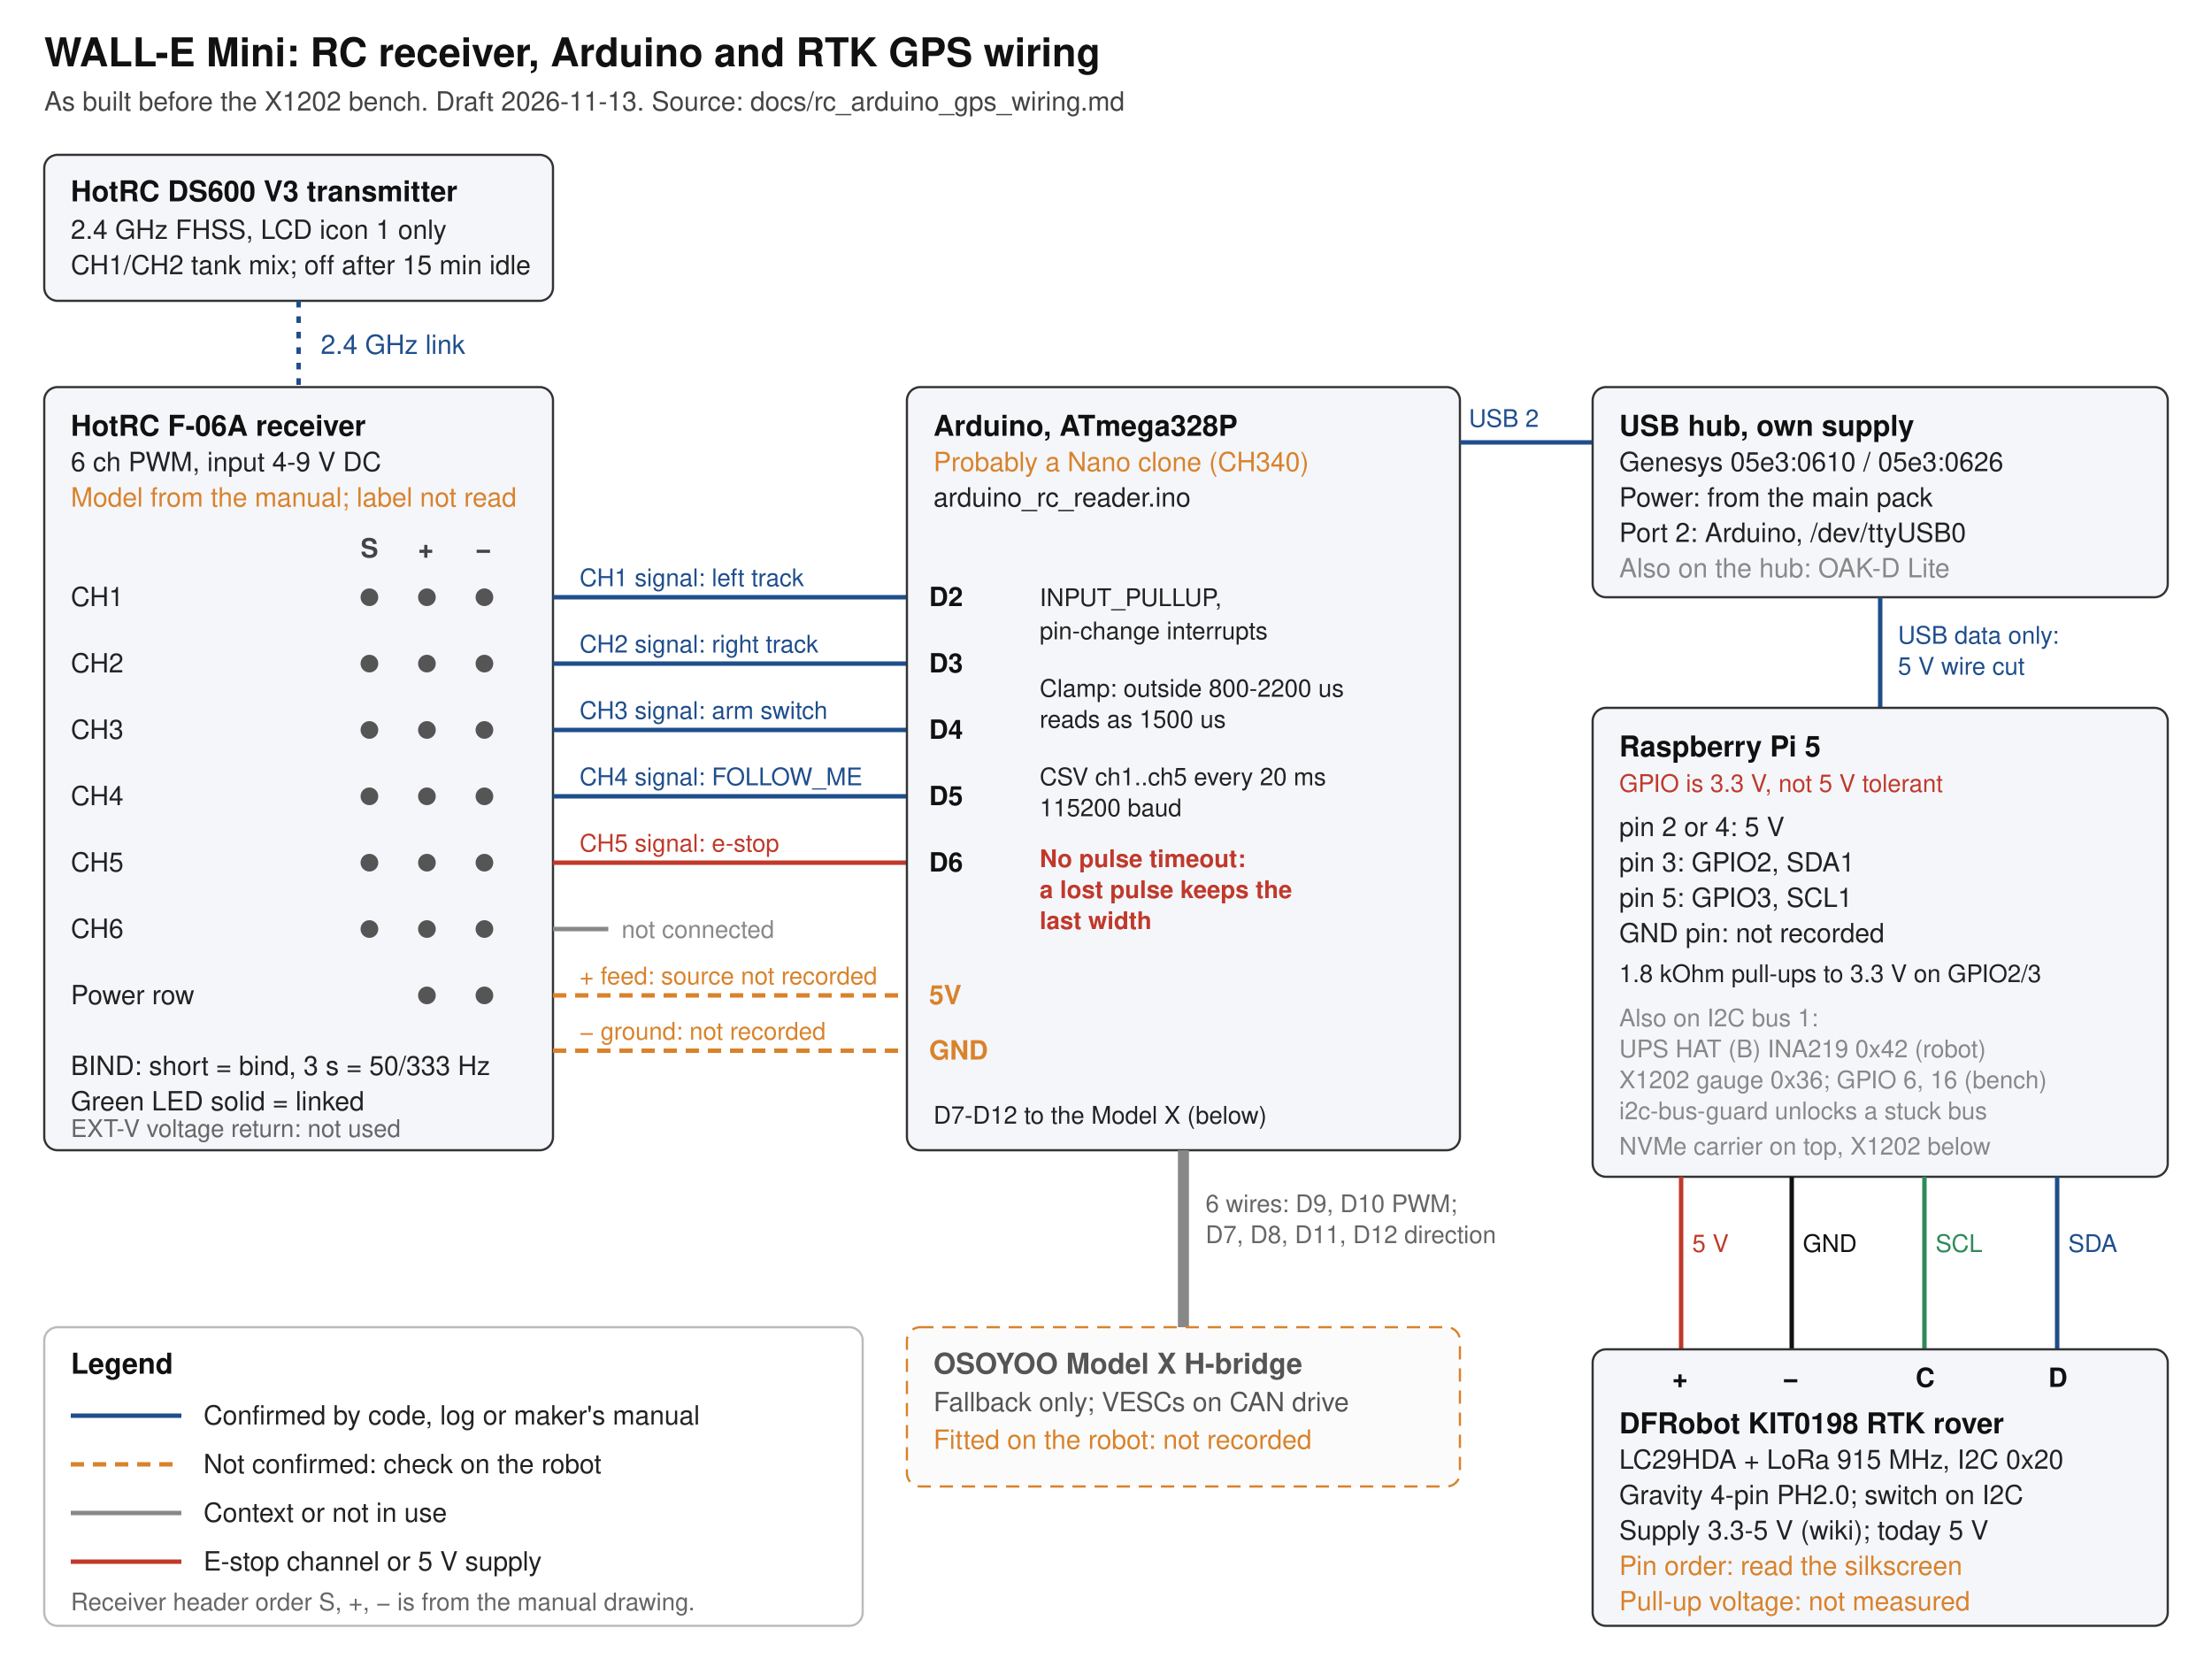
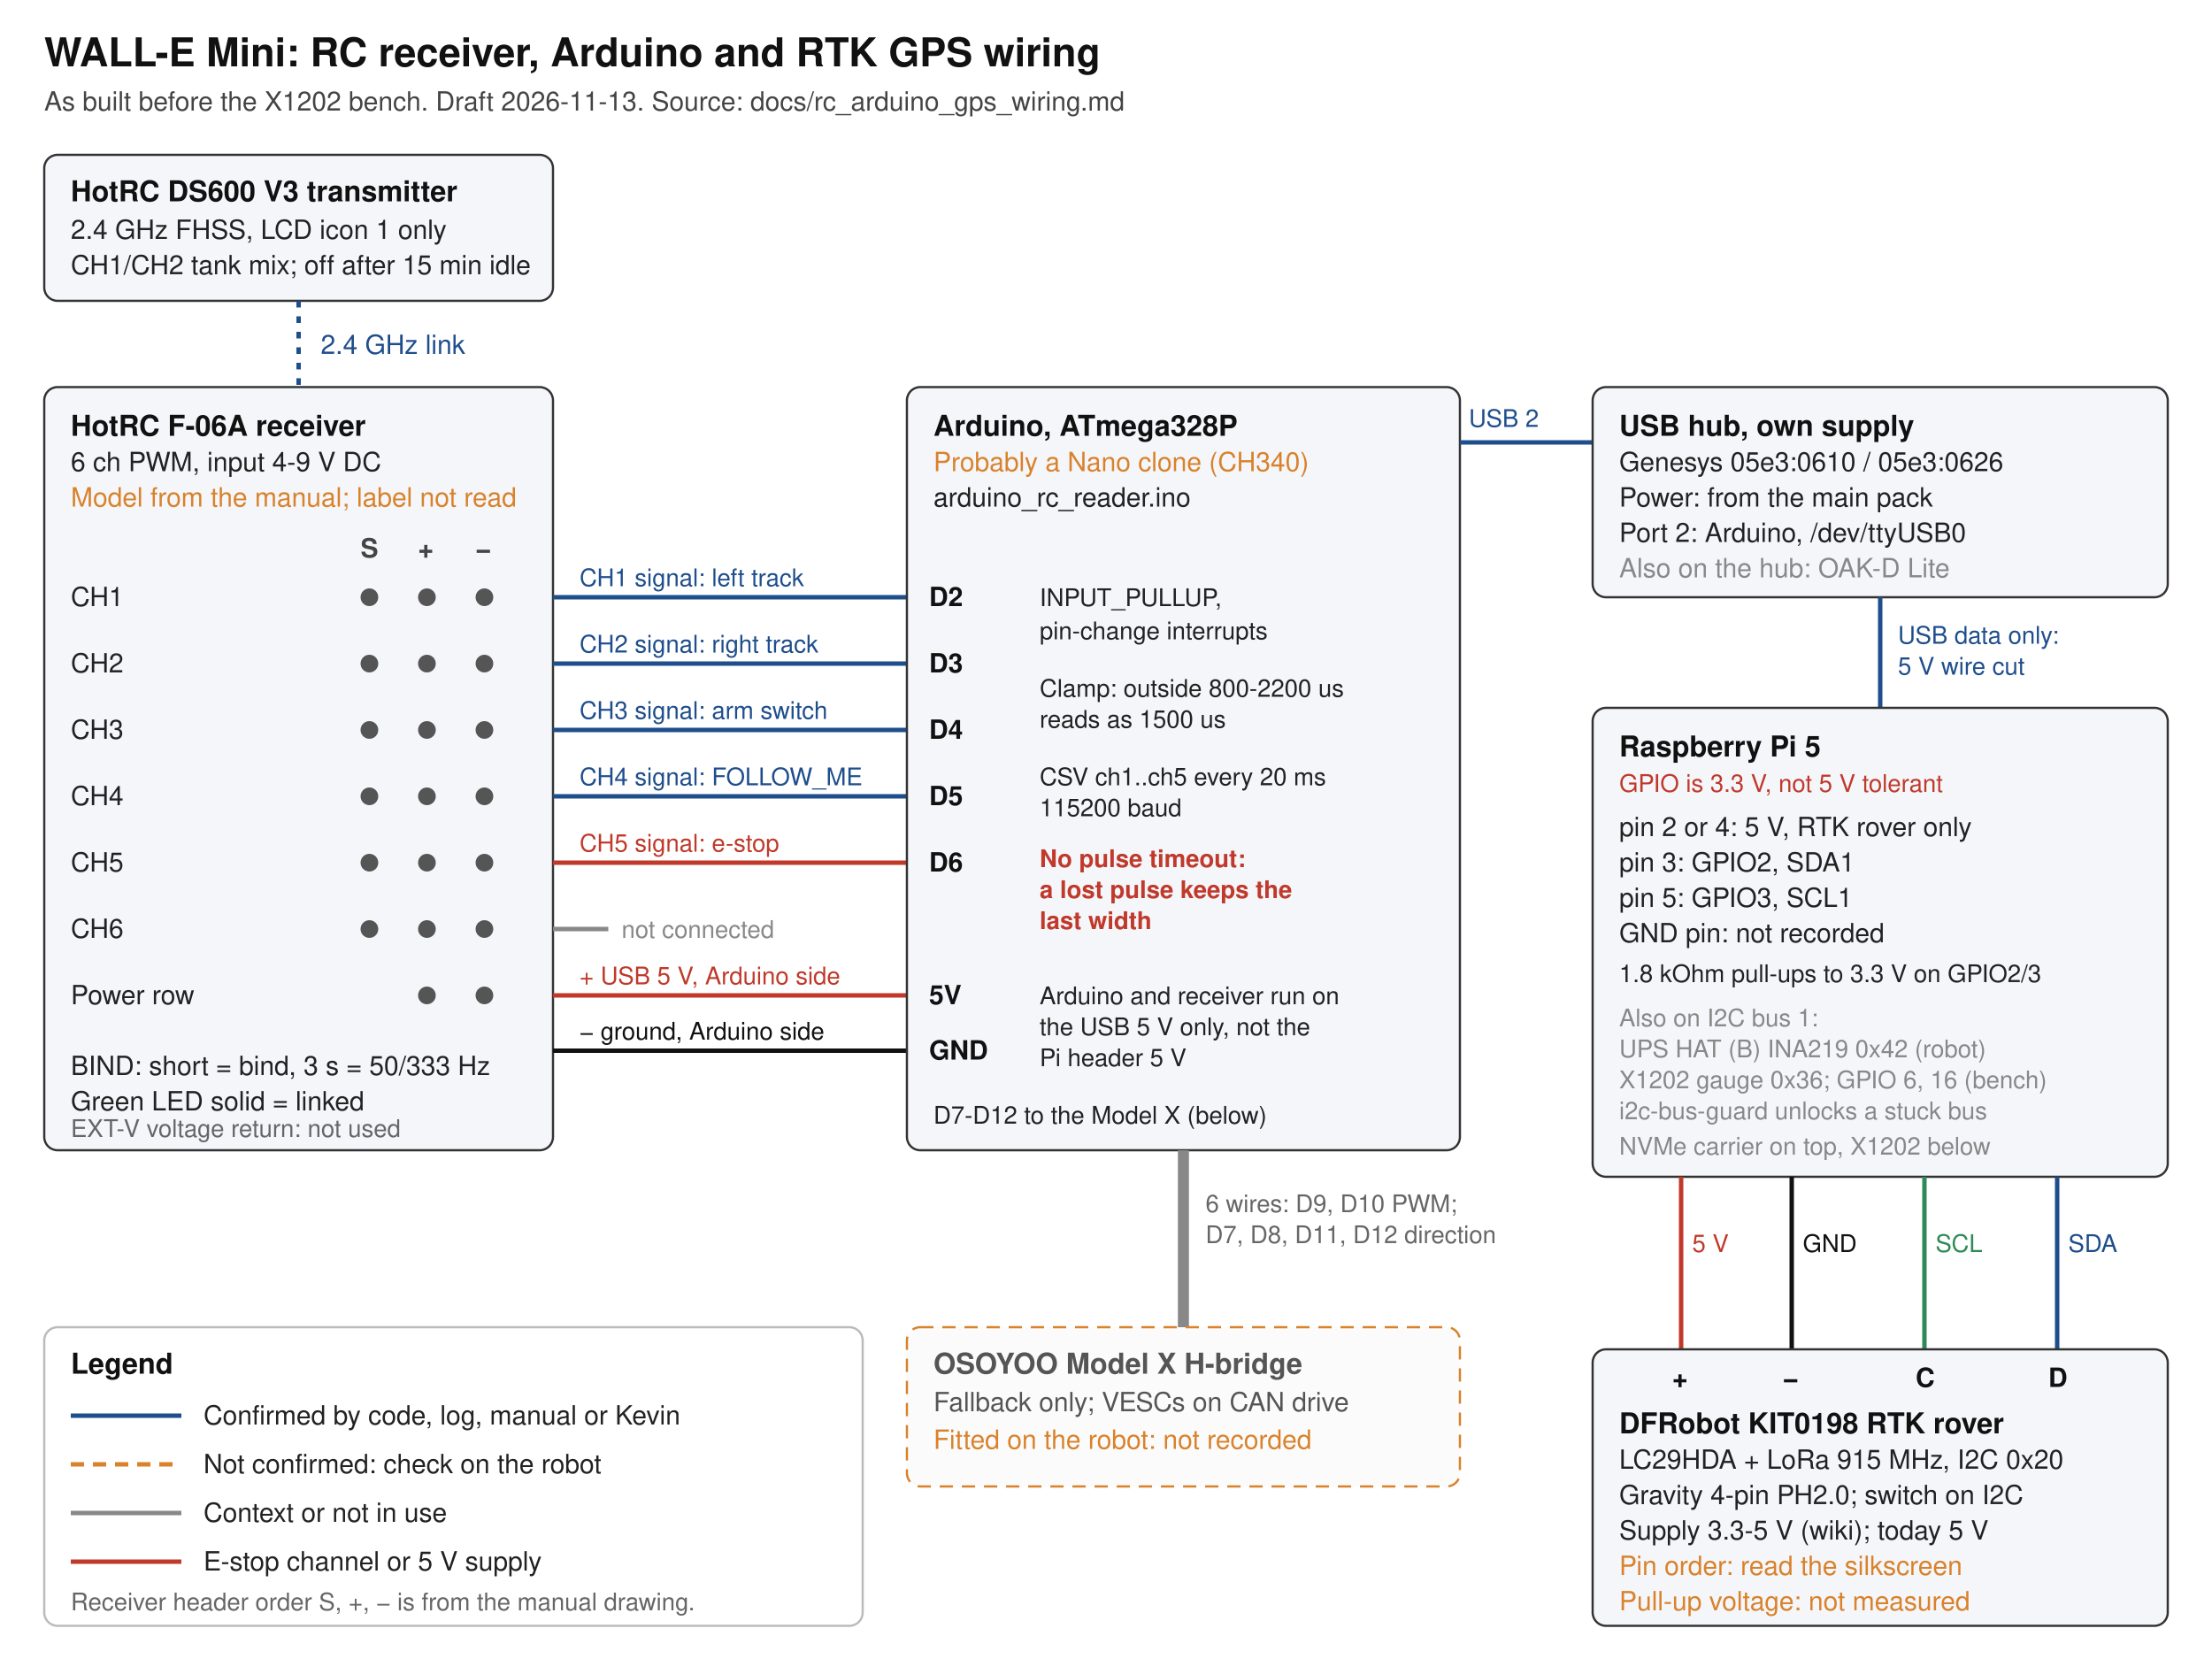
<svg xmlns="http://www.w3.org/2000/svg" viewBox="0 0 1000 750" width="1000" height="750" font-family="Helvetica, Arial, sans-serif" font-size="12">
  <rect x="0" y="0" width="1000" height="750" fill="#ffffff" />
  <text x="20" y="30" font-size="18" font-weight="bold" fill="#111">WALL-E Mini: RC receiver, Arduino and RTK GPS wiring</text>
  <text x="20" y="50" fill="#444">As built before the X1202 bench. Draft 2026-11-13. Source: docs/rc_arduino_gps_wiring.md</text>
  <rect x="20" y="70" width="230" height="66" rx="6" fill="#f4f6fa" stroke="#333" />
  <text x="32" y="91" font-size="13" font-weight="bold" fill="#111">HotRC DS600 V3 transmitter</text>
  <text x="32" y="108" fill="#222">2.4 GHz FHSS, LCD icon 1 only</text>
  <text x="32" y="124" fill="#222">CH1/CH2 tank mix; off after 15 min idle</text>
  <line x1="135" y1="136" x2="135" y2="175" stroke="#1f4e8c" stroke-width="2" stroke-dasharray="3,4" />
  <text x="145" y="160" fill="#1f4e8c">2.4 GHz link</text>
  <rect x="20" y="175" width="230" height="345" rx="6" fill="#f4f6fa" stroke="#333" />
  <text x="32" y="197" font-size="13" font-weight="bold" fill="#111">HotRC F-06A receiver</text>
  <text x="32" y="213" fill="#222">6 ch PWM, input 4-9 V DC</text>
  <text x="32" y="229" fill="#d9822b">Model from the manual; label not read</text>
  <text x="163" y="252" font-weight="bold" fill="#444">S</text>
  <text x="189" y="252" font-weight="bold" fill="#444">+</text>
  <text x="215" y="252" font-weight="bold" fill="#444">−</text>
  <g fill="#222">
    <text x="32" y="274">CH1</text>
    <text x="32" y="304">CH2</text>
    <text x="32" y="334">CH3</text>
    <text x="32" y="364">CH4</text>
    <text x="32" y="394">CH5</text>
    <text x="32" y="424">CH6</text>
    <text x="32" y="454">Power row</text>
  </g>
  <g fill="#555">
    <circle cx="167" cy="270" r="4" />
    <circle cx="193" cy="270" r="4" />
    <circle cx="219" cy="270" r="4" />
    <circle cx="167" cy="300" r="4" />
    <circle cx="193" cy="300" r="4" />
    <circle cx="219" cy="300" r="4" />
    <circle cx="167" cy="330" r="4" />
    <circle cx="193" cy="330" r="4" />
    <circle cx="219" cy="330" r="4" />
    <circle cx="167" cy="360" r="4" />
    <circle cx="193" cy="360" r="4" />
    <circle cx="219" cy="360" r="4" />
    <circle cx="167" cy="390" r="4" />
    <circle cx="193" cy="390" r="4" />
    <circle cx="219" cy="390" r="4" />
    <circle cx="167" cy="420" r="4" />
    <circle cx="193" cy="420" r="4" />
    <circle cx="219" cy="420" r="4" />
    <circle cx="193" cy="450" r="4" />
    <circle cx="219" cy="450" r="4" />
  </g>
  <text x="32" y="486" fill="#222">BIND: short = bind, 3 s = 50/333 Hz</text>
  <text x="32" y="502" fill="#222">Green LED solid = linked</text>
  <text x="32" y="514" font-size="11" fill="#666">EXT-V voltage return: not used</text>
  <g stroke-width="2" fill="none">
    <line x1="250" y1="270" x2="410" y2="270" stroke="#1f4e8c" />
    <line x1="250" y1="300" x2="410" y2="300" stroke="#1f4e8c" />
    <line x1="250" y1="330" x2="410" y2="330" stroke="#1f4e8c" />
    <line x1="250" y1="360" x2="410" y2="360" stroke="#1f4e8c" />
    <line x1="250" y1="390" x2="410" y2="390" stroke="#c0392b" />
    <line x1="250" y1="420" x2="275" y2="420" stroke="#888" />
-     <line x1="250" y1="450" x2="410" y2="450" stroke="#d9822b" stroke-dasharray="6,4" />
-     <line x1="250" y1="475" x2="410" y2="475" stroke="#d9822b" stroke-dasharray="6,4" />
+     <line x1="250" y1="450" x2="410" y2="450" stroke="#c0392b" />
+     <line x1="250" y1="475" x2="410" y2="475" stroke="#111" />
  </g>
  <g font-size="11">
    <text x="262" y="265" fill="#1f4e8c">CH1 signal: left track</text>
    <text x="262" y="295" fill="#1f4e8c">CH2 signal: right track</text>
    <text x="262" y="325" fill="#1f4e8c">CH3 signal: arm switch</text>
    <text x="262" y="355" fill="#1f4e8c">CH4 signal: FOLLOW_ME</text>
    <text x="262" y="385" fill="#c0392b">CH5 signal: e-stop</text>
    <text x="281" y="424" fill="#888">not connected</text>
-     <text x="262" y="445" fill="#d9822b">+ feed: source not recorded</text>
-     <text x="262" y="470" fill="#d9822b">− ground: not recorded</text>
+     <text x="262" y="445" fill="#c0392b">+ USB 5 V, Arduino side</text>
+     <text x="262" y="470" fill="#111">− ground, Arduino side</text>
  </g>
  <rect x="410" y="175" width="250" height="345" rx="6" fill="#f4f6fa" stroke="#333" />
  <text x="422" y="197" font-size="13" font-weight="bold" fill="#111">Arduino, ATmega328P</text>
  <text x="422" y="213" fill="#d9822b">Probably a Nano clone (CH340)</text>
  <text x="422" y="229" fill="#222">arduino_rc_reader.ino</text>
  <g fill="#111" font-weight="bold">
    <text x="420" y="274">D2</text>
    <text x="420" y="304">D3</text>
    <text x="420" y="334">D4</text>
    <text x="420" y="364">D5</text>
    <text x="420" y="394">D6</text>
-     <text x="420" y="454" fill="#d9822b">5V</text>
-     <text x="420" y="479" fill="#d9822b">GND</text>
+     <text x="420" y="454">5V</text>
+     <text x="420" y="479">GND</text>
  </g>
  <g fill="#222" font-size="11">
    <text x="470" y="274">INPUT_PULLUP,</text>
    <text x="470" y="289">pin-change interrupts</text>
    <text x="470" y="315">Clamp: outside 800-2200 us</text>
    <text x="470" y="329">reads as 1500 us</text>
    <text x="470" y="355">CSV ch1..ch5 every 20 ms</text>
    <text x="470" y="369">115200 baud</text>
    <text x="470" y="392" fill="#c0392b" font-weight="bold">No pulse timeout:</text>
    <text x="470" y="406" fill="#c0392b" font-weight="bold">a lost pulse keeps the</text>
    <text x="470" y="420" fill="#c0392b" font-weight="bold">last width</text>
  </g>
+   <text x="470" y="454" font-size="11" fill="#222">Arduino and receiver run on</text>
+   <text x="470" y="468" font-size="11" fill="#222">the USB 5 V only, not the</text>
+   <text x="470" y="482" font-size="11" fill="#222">Pi header 5 V</text>
  <text x="422" y="508" font-size="11" fill="#222">D7-D12 to the Model X (below)</text>
  <line x1="660" y1="200" x2="720" y2="200" stroke="#1f4e8c" stroke-width="2" />
  <text x="664" y="193" font-size="11" fill="#1f4e8c">USB 2</text>
  <line x1="535" y1="520" x2="535" y2="600" stroke="#888" stroke-width="5" />
  <text x="545" y="548" font-size="11" fill="#666">6 wires: D9, D10 PWM;</text>
  <text x="545" y="562" font-size="11" fill="#666">D7, D8, D11, D12 direction</text>
  <rect x="410" y="600" width="250" height="72" rx="6" fill="#fbfbfb" stroke="#d9822b" stroke-dasharray="6,4" />
  <text x="422" y="621" font-size="13" font-weight="bold" fill="#555">OSOYOO Model X H-bridge</text>
  <text x="422" y="638" fill="#555">Fallback only; VESCs on CAN drive</text>
  <text x="422" y="655" fill="#d9822b">Fitted on the robot: not recorded</text>
  <rect x="720" y="175" width="260" height="95" rx="6" fill="#f4f6fa" stroke="#333" />
  <text x="732" y="197" font-size="13" font-weight="bold" fill="#111">USB hub, own supply</text>
  <text x="732" y="213" fill="#222">Genesys 05e3:0610 / 05e3:0626</text>
  <text x="732" y="229" fill="#222">Power: from the main pack</text>
  <text x="732" y="245" fill="#222">Port 2: Arduino, /dev/ttyUSB0</text>
  <text x="732" y="261" fill="#888">Also on the hub: OAK-D Lite</text>
  <line x1="850" y1="270" x2="850" y2="320" stroke="#1f4e8c" stroke-width="2" />
  <text x="858" y="291" font-size="11" fill="#1f4e8c">USB data only:</text>
  <text x="858" y="305" font-size="11" fill="#1f4e8c">5 V wire cut</text>
  <rect x="720" y="320" width="260" height="212" rx="6" fill="#f4f6fa" stroke="#333" />
  <text x="732" y="342" font-size="13" font-weight="bold" fill="#111">Raspberry Pi 5</text>
  <text x="732" y="358" font-size="11" fill="#c0392b">GPIO is 3.3 V, not 5 V tolerant</text>
  <g fill="#222">
-     <text x="732" y="378">pin 2 or 4: 5 V</text>
+     <text x="732" y="378">pin 2 or 4: 5 V, RTK rover only</text>
    <text x="732" y="394">pin 3: GPIO2, SDA1</text>
    <text x="732" y="410">pin 5: GPIO3, SCL1</text>
    <text x="732" y="426">GND pin: not recorded</text>
  </g>
  <text x="732" y="444" font-size="11" fill="#222">1.8 kOhm pull-ups to 3.3 V on GPIO2/3</text>
  <text x="732" y="464" font-size="11" fill="#888">Also on I2C bus 1:</text>
  <text x="732" y="478" font-size="11" fill="#888">UPS HAT (B) INA219 0x42 (robot)</text>
  <text x="732" y="492" font-size="11" fill="#888">X1202 gauge 0x36; GPIO 6, 16 (bench)</text>
  <text x="732" y="506" font-size="11" fill="#888">i2c-bus-guard unlocks a stuck bus</text>
  <text x="732" y="522" font-size="11" fill="#888">NVMe carrier on top, X1202 below</text>
  <g stroke-width="2">
    <line x1="760" y1="532" x2="760" y2="610" stroke="#c0392b" />
    <line x1="810" y1="532" x2="810" y2="610" stroke="#111" />
    <line x1="870" y1="532" x2="870" y2="610" stroke="#2e8b57" />
    <line x1="930" y1="532" x2="930" y2="610" stroke="#1f4e8c" />
  </g>
  <g font-size="11">
    <text x="765" y="566" fill="#c0392b">5 V</text>
    <text x="815" y="566" fill="#111">GND</text>
    <text x="875" y="566" fill="#2e8b57">SCL</text>
    <text x="935" y="566" fill="#1f4e8c">SDA</text>
  </g>
  <rect x="720" y="610" width="260" height="125" rx="6" fill="#f4f6fa" stroke="#333" />
  <g font-weight="bold" fill="#111">
    <text x="756" y="627">+</text>
    <text x="806" y="627">−</text>
    <text x="866" y="627">C</text>
    <text x="926" y="627">D</text>
  </g>
  <text x="732" y="648" font-size="13" font-weight="bold" fill="#111">DFRobot KIT0198 RTK rover</text>
  <text x="732" y="664" fill="#222">LC29HDA + LoRa 915 MHz, I2C 0x20</text>
  <text x="732" y="680" fill="#222">Gravity 4-pin PH2.0; switch on I2C</text>
  <text x="732" y="696" fill="#222">Supply 3.3-5 V (wiki); today 5 V</text>
  <text x="732" y="712" fill="#d9822b">Pin order: read the silkscreen</text>
  <text x="732" y="728" fill="#d9822b">Pull-up voltage: not measured</text>
  <rect x="20" y="600" width="370" height="135" rx="6" fill="#ffffff" stroke="#bbb" />
  <text x="32" y="621" font-size="13" font-weight="bold" fill="#111">Legend</text>
  <line x1="32" y1="640" x2="82" y2="640" stroke="#1f4e8c" stroke-width="2" />
-   <text x="92" y="644" fill="#222">Confirmed by code, log or maker's manual</text>
+   <text x="92" y="644" fill="#222">Confirmed by code, log, manual or Kevin</text>
  <line x1="32" y1="662" x2="82" y2="662" stroke="#d9822b" stroke-width="2" stroke-dasharray="6,4" />
  <text x="92" y="666" fill="#222">Not confirmed: check on the robot</text>
  <line x1="32" y1="684" x2="82" y2="684" stroke="#888" stroke-width="2" />
  <text x="92" y="688" fill="#222">Context or not in use</text>
  <line x1="32" y1="706" x2="82" y2="706" stroke="#c0392b" stroke-width="2" />
  <text x="92" y="710" fill="#222">E-stop channel or 5 V supply</text>
  <text x="32" y="728" font-size="11" fill="#666">Receiver header order S, +, − is from the manual drawing.</text>
</svg>
